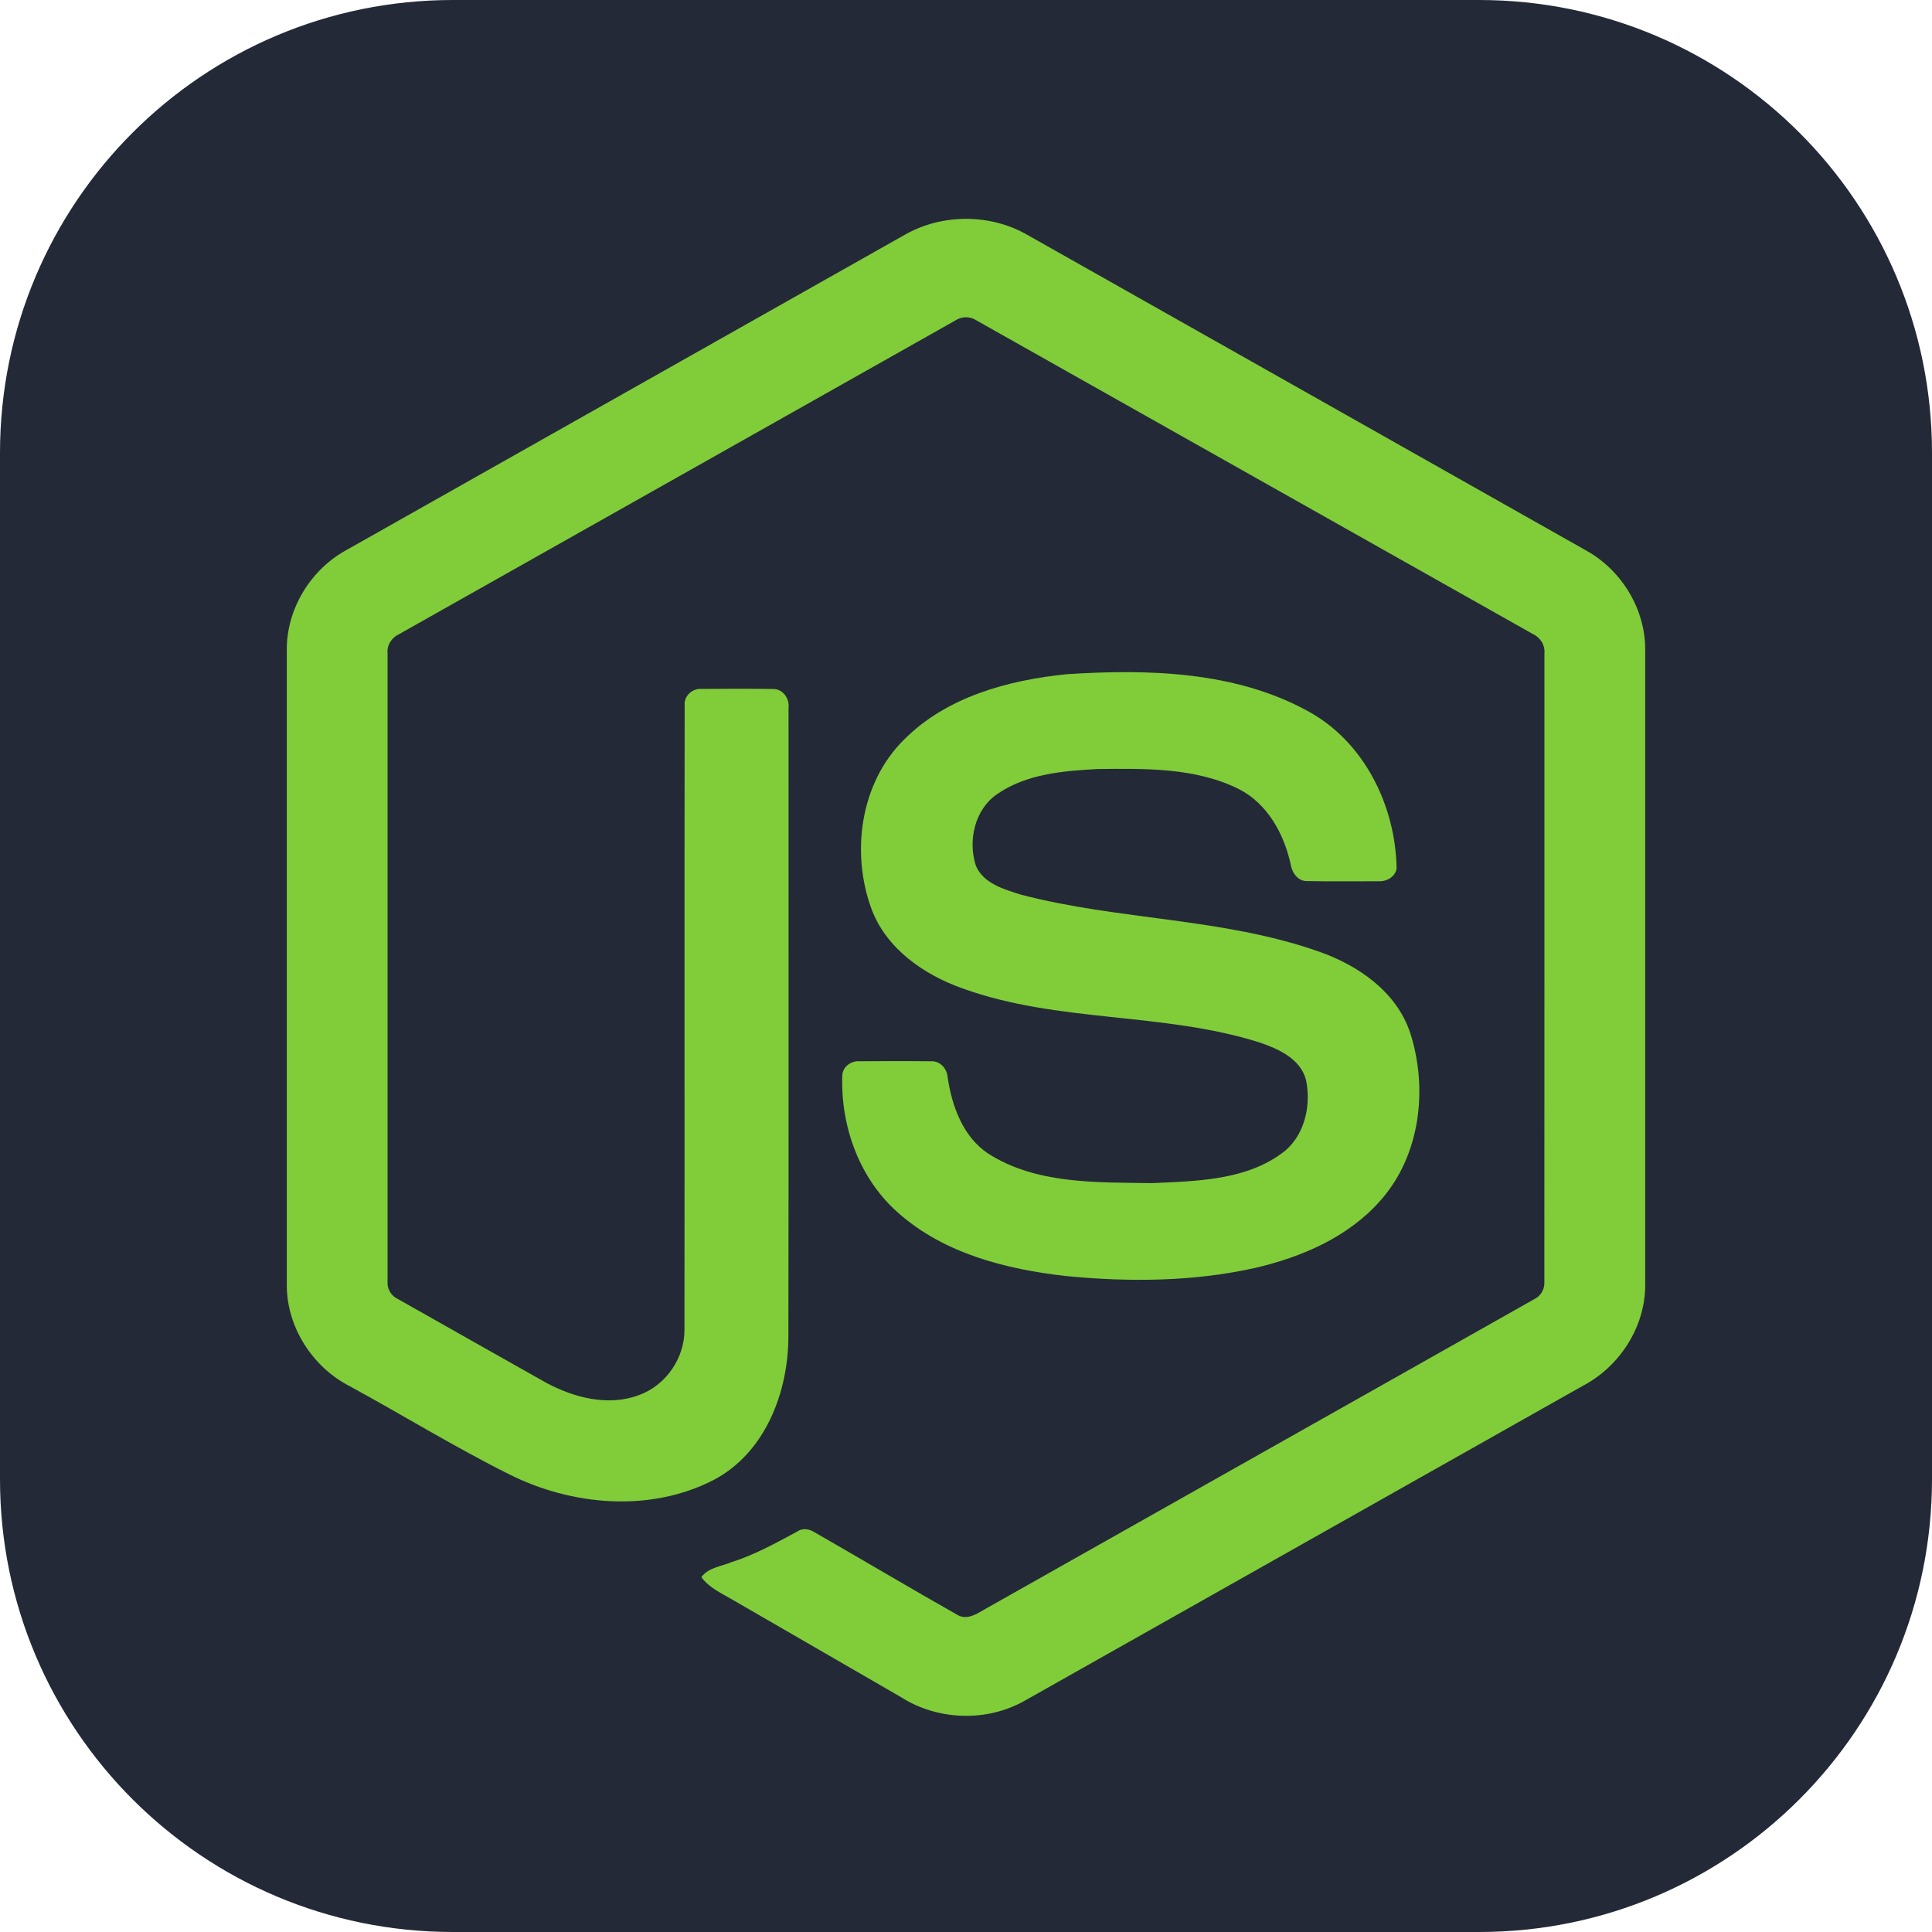
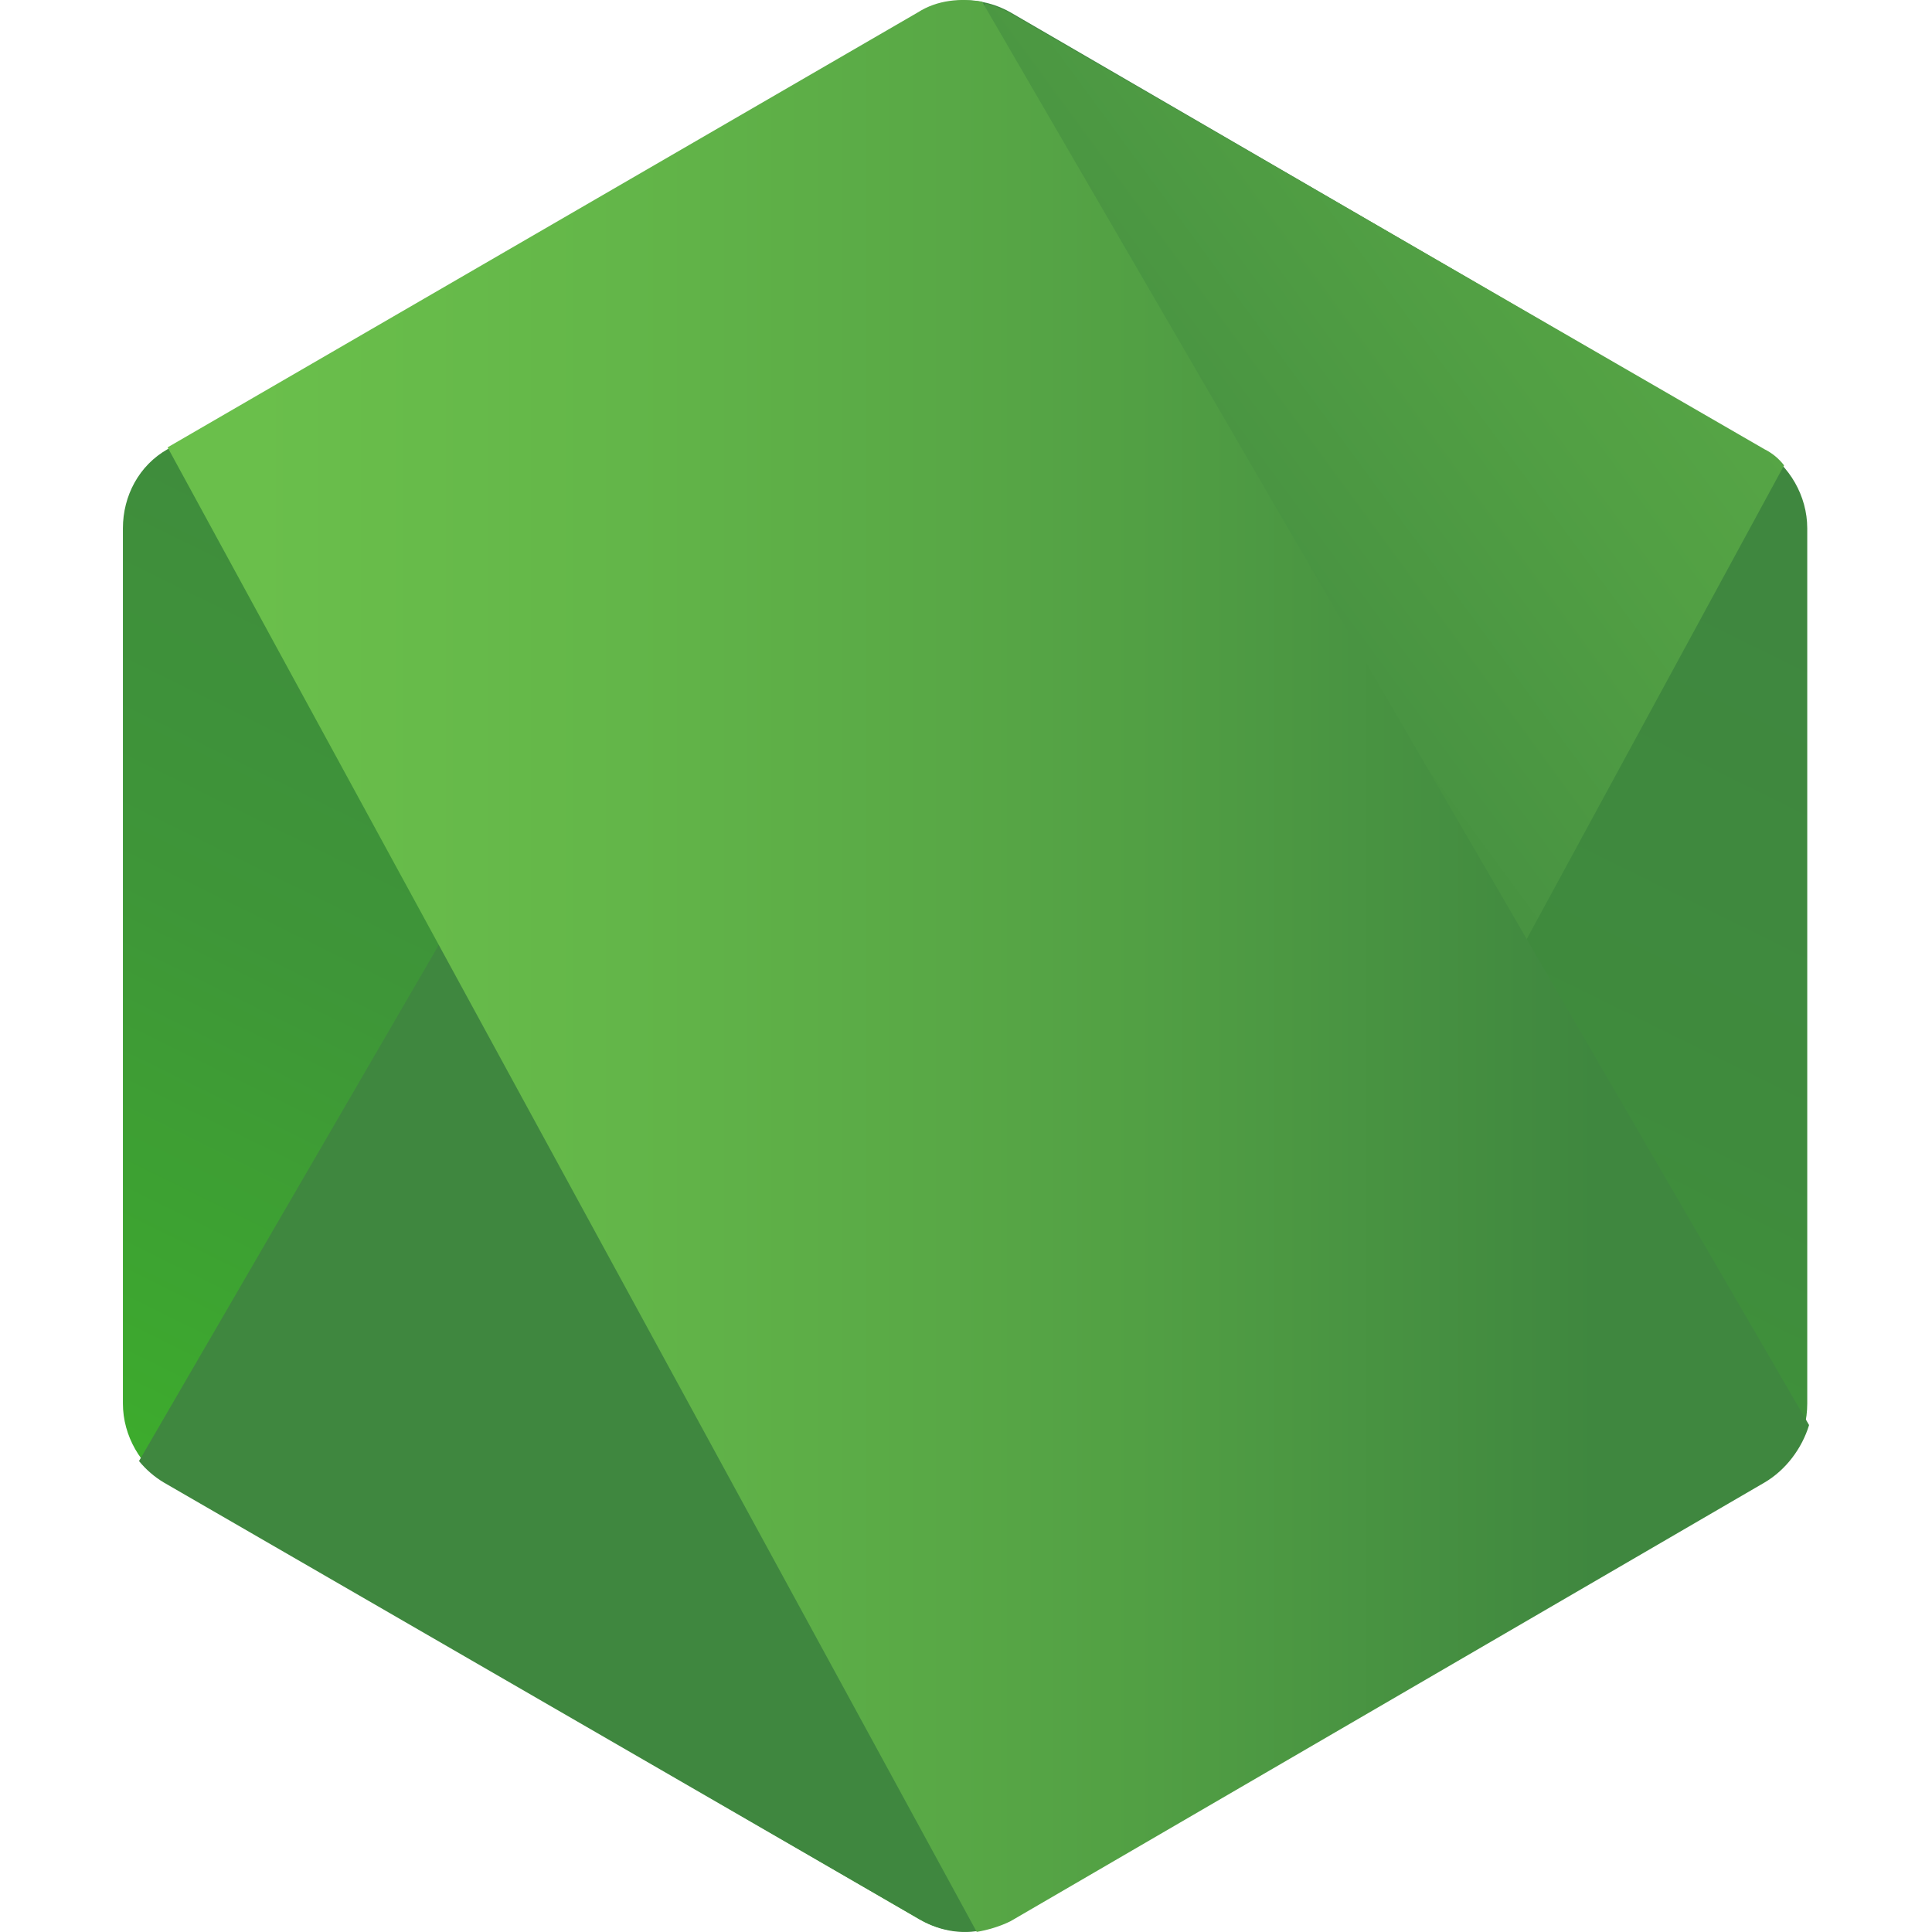
- <svg xmlns="http://www.w3.org/2000/svg" width="106" height="106" viewBox="0 0 106 106" fill="none">
-   <path d="M81.156 0H24.844C11.123 0 0 11.123 0 24.844V81.156C0 94.877 11.123 106 24.844 106H81.156C94.877 106 106 94.877 106 81.156V24.844C106 11.123 94.877 0 81.156 0Z" fill="#242938" />
-   <path d="M49.637 12.884C51.674 11.718 54.326 11.713 56.361 12.884C66.597 18.668 76.837 24.443 87.072 30.231C88.997 31.316 90.285 33.458 90.265 35.676V70.476C90.28 72.786 88.865 74.98 86.834 76.039C76.631 81.792 66.433 87.551 56.232 93.304C54.154 94.492 51.448 94.4 49.434 93.114C46.375 91.341 43.311 89.577 40.252 87.805C39.627 87.433 38.922 87.136 38.48 86.53C38.871 86.004 39.569 85.939 40.136 85.709C41.412 85.303 42.585 84.651 43.758 84.019C44.055 83.816 44.416 83.894 44.701 84.075C47.316 85.575 49.909 87.118 52.534 88.604C53.093 88.927 53.66 88.498 54.139 88.231C64.151 82.572 74.175 76.935 84.186 71.274C84.557 71.096 84.762 70.702 84.732 70.296C84.739 58.816 84.734 47.334 84.736 35.854C84.778 35.394 84.511 34.97 84.094 34.781C73.927 29.055 63.764 23.32 53.599 17.593C53.423 17.472 53.214 17.407 53 17.407C52.787 17.406 52.578 17.471 52.401 17.591C42.235 23.32 32.075 29.061 21.909 34.786C21.494 34.975 21.215 35.392 21.264 35.854C21.266 47.334 21.264 58.816 21.264 70.297C21.247 70.496 21.29 70.695 21.389 70.868C21.488 71.04 21.637 71.179 21.817 71.264C24.53 72.802 27.246 74.33 29.961 75.863C31.49 76.686 33.368 77.175 35.053 76.544C36.539 76.011 37.581 74.494 37.553 72.915C37.567 61.502 37.546 50.088 37.564 38.676C37.526 38.17 38.007 37.751 38.5 37.799C39.803 37.79 41.108 37.782 42.412 37.803C42.956 37.79 43.33 38.336 43.263 38.846C43.258 50.331 43.277 61.817 43.255 73.302C43.258 76.363 42 79.693 39.169 81.191C35.681 82.998 31.37 82.615 27.924 80.882C24.941 79.393 22.094 77.636 19.164 76.041C17.128 74.987 15.72 72.785 15.735 70.476V35.676C15.713 33.412 17.052 31.231 19.037 30.162C29.238 24.405 39.438 18.644 49.637 12.884Z" fill="#81CD39" />
-   <path d="M58.537 36.99C62.986 36.704 67.749 36.821 71.752 39.013C74.853 40.692 76.571 44.217 76.626 47.661C76.539 48.125 76.053 48.382 75.61 48.35C74.319 48.348 73.028 48.367 71.737 48.341C71.189 48.362 70.871 47.857 70.803 47.373C70.432 45.725 69.533 44.093 67.982 43.298C65.601 42.107 62.841 42.167 60.245 42.192C58.35 42.292 56.312 42.456 54.706 43.571C53.473 44.415 53.099 46.119 53.539 47.492C53.953 48.477 55.091 48.795 56.022 49.088C61.384 50.491 67.066 50.351 72.325 52.196C74.503 52.949 76.633 54.411 77.378 56.691C78.353 59.747 77.926 63.399 75.751 65.852C73.988 67.871 71.421 68.97 68.86 69.566C65.453 70.326 61.917 70.346 58.457 70.008C55.204 69.637 51.818 68.782 49.307 66.566C47.159 64.701 46.11 61.795 46.214 58.991C46.239 58.517 46.711 58.187 47.165 58.226C48.464 58.215 49.764 58.212 51.064 58.228C51.584 58.191 51.968 58.639 51.995 59.129C52.235 60.699 52.825 62.347 54.194 63.277C56.836 64.982 60.151 64.865 63.176 64.913C65.683 64.802 68.496 64.768 70.541 63.111C71.62 62.166 71.94 60.586 71.648 59.226C71.333 58.078 70.131 57.543 69.1 57.193C63.807 55.519 58.062 56.126 52.82 54.233C50.692 53.481 48.634 52.059 47.816 49.873C46.676 46.778 47.198 42.951 49.6 40.581C51.942 38.223 55.322 37.315 58.537 36.99Z" fill="#81CD39" />
+ <svg xmlns="http://www.w3.org/2000/svg" viewBox="0 0 128 128">
+   <path fill="url(#a)" d="M66.958.825a6.07 6.07 0 0 0-6.035 0L11.103 29.76c-1.895 1.072-2.96 3.095-2.96 5.24v57.988c0 2.143 1.183 4.167 2.958 5.24l49.82 28.934a6.07 6.07 0 0 0 6.036 0l49.82-28.935c1.894-1.072 2.958-3.096 2.958-5.24V35c0-2.144-1.183-4.167-2.958-5.24z" />
+   <path fill="url(#b)" d="M116.897 29.76 66.841.825A8.161 8.161 0 0 0 65.302.23L9.21 96.798a6.251 6.251 0 0 0 1.657 1.43l50.057 28.934c1.42.833 3.076 1.072 4.615.595l52.66-96.925a3.702 3.702 0 0 0-1.302-1.072z" />
+   <path fill="url(#c)" d="M116.898 98.225c1.42-.833 2.485-2.262 2.958-3.81L65.066.108c-1.42-.238-2.959-.119-4.26.715L11.104 29.639l53.606 98.355c.71-.12 1.54-.358 2.25-.715z" />
+   <defs>
+     <linearGradient id="a" x1="34.513" x2="27.157" y1="15.535" y2="30.448" gradientTransform="translate(-129.242 -73.715) scale(6.18523)" gradientUnits="userSpaceOnUse">
+       <stop stop-color="#3F873F" />
+       <stop offset=".33" stop-color="#3F8B3D" />
+       <stop offset=".637" stop-color="#3E9638" />
+       <stop offset=".934" stop-color="#3DA92E" />
+       <stop offset="1" stop-color="#3DAE2B" />
+     </linearGradient>
+     <linearGradient id="b" x1="30.009" x2="50.533" y1="23.359" y2="8.288" gradientTransform="translate(-129.242 -73.715) scale(6.18523)" gradientUnits="userSpaceOnUse">
+       <stop offset=".138" stop-color="#3F873F" />
+       <stop offset=".402" stop-color="#52A044" />
+       <stop offset=".713" stop-color="#64B749" />
+       <stop offset=".908" stop-color="#6ABF4B" />
+     </linearGradient>
+     <linearGradient id="c" x1="21.917" x2="40.555" y1="22.261" y2="22.261" gradientTransform="translate(-129.242 -73.715) scale(6.18523)" gradientUnits="userSpaceOnUse">
+       <stop offset=".092" stop-color="#6ABF4B" />
+       <stop offset=".287" stop-color="#64B749" />
+       <stop offset=".598" stop-color="#52A044" />
+       <stop offset=".862" stop-color="#3F873F" />
+     </linearGradient>
+   </defs>
</svg>
